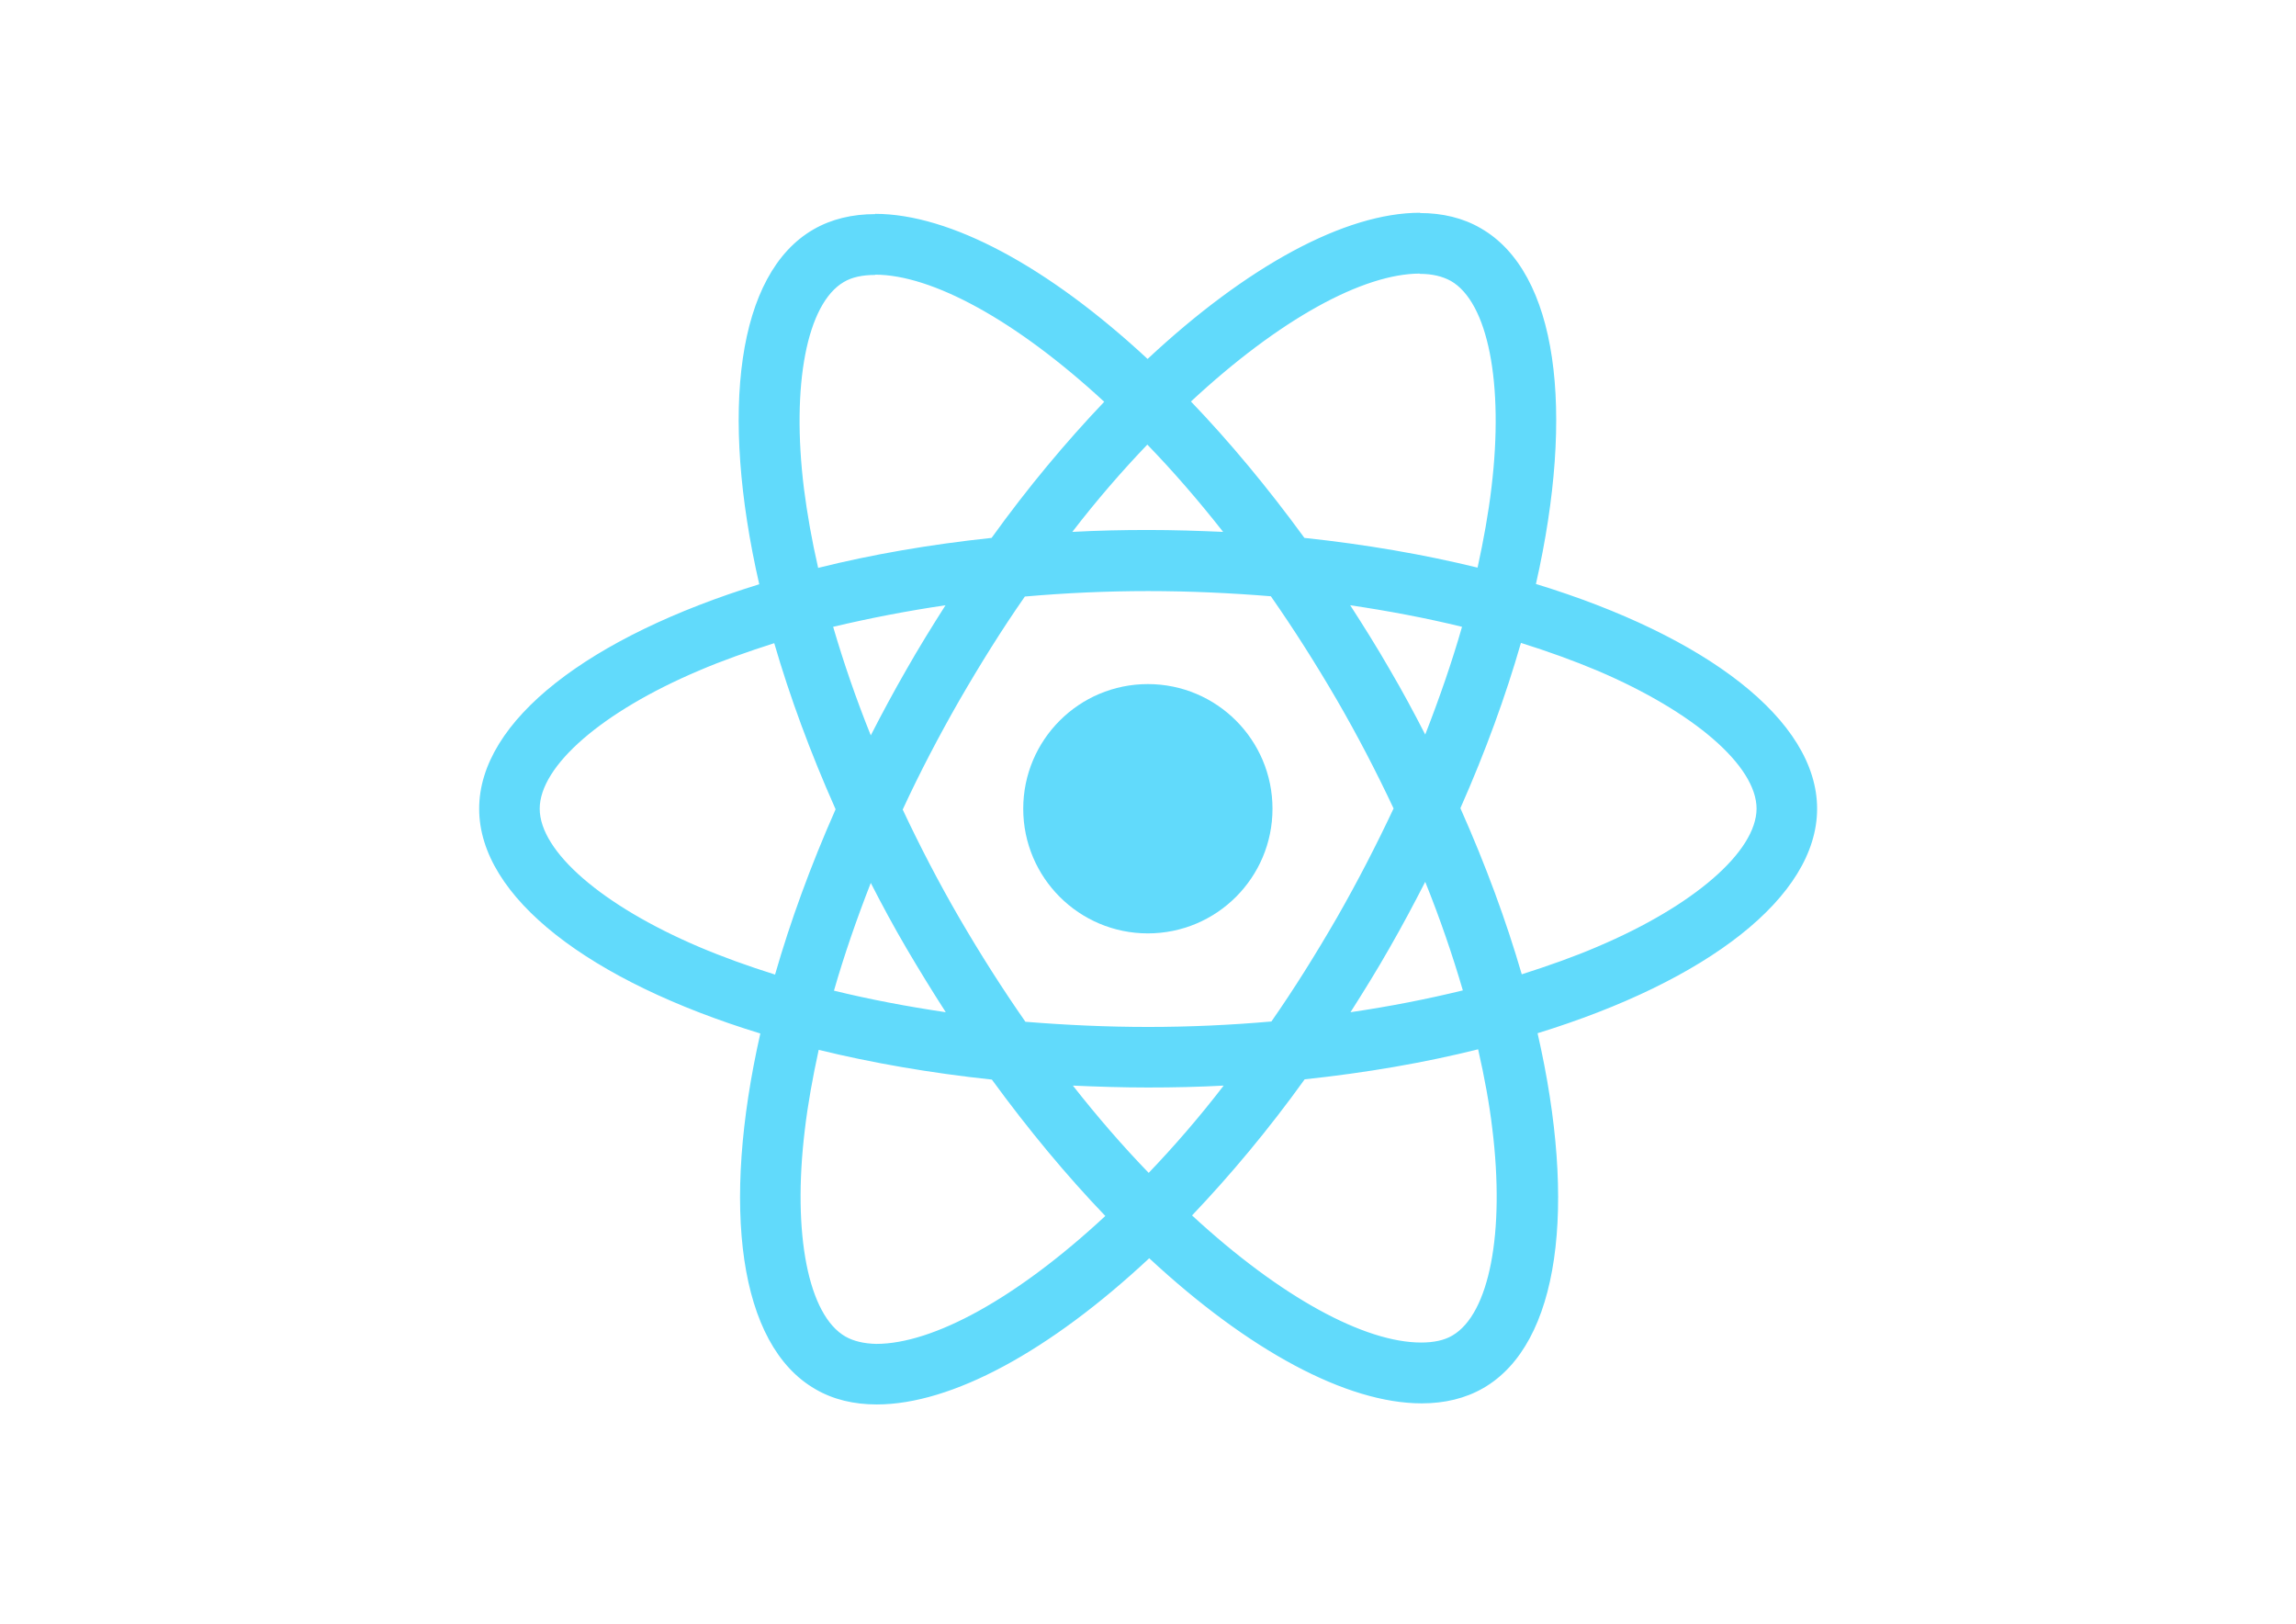
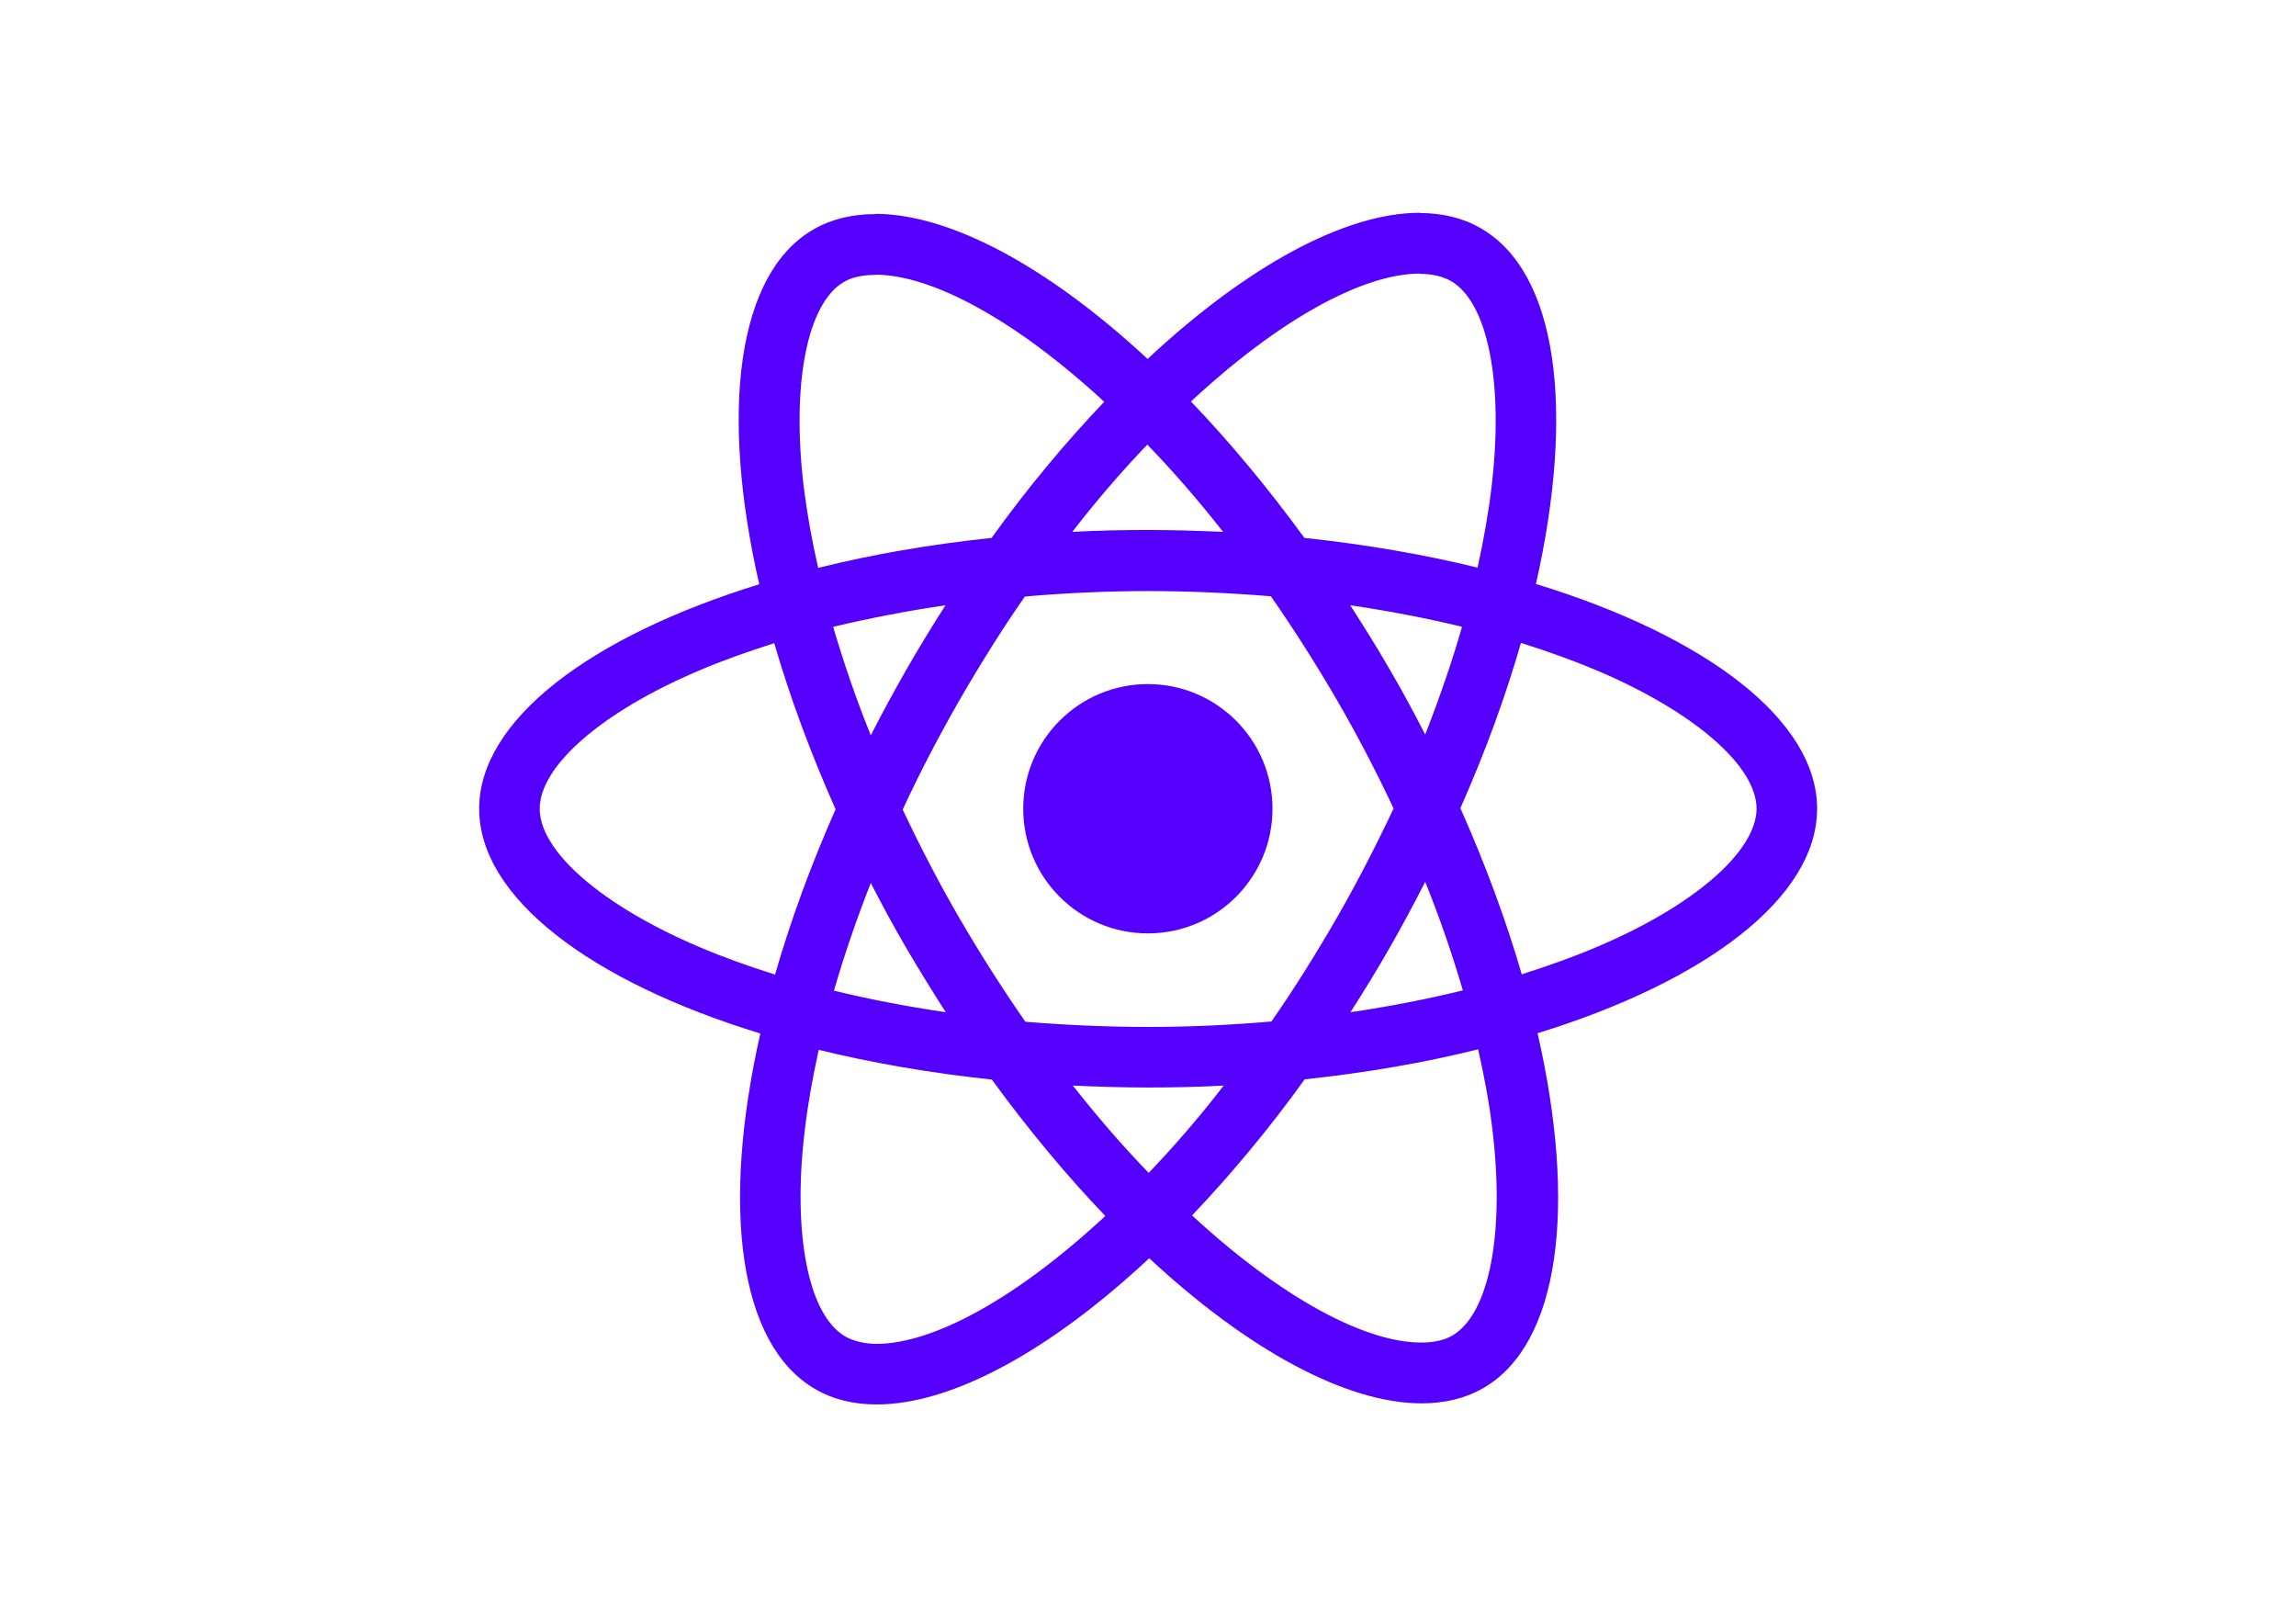
<svg xmlns="http://www.w3.org/2000/svg" viewBox="0 0 841.9 595.3">
-   <g fill="#61DAFB">
+   <g fill="#50f">
    <path d="M666.3 296.5c0-32.5-40.7-63.3-103.1-82.4 14.4-63.6 8-114.2-20.2-130.4-6.5-3.8-14.1-5.6-22.4-5.6v22.3c4.6 0 8.3.9 11.4 2.6 13.6 7.8 19.5 37.5 14.9 75.7-1.1 9.4-2.9 19.3-5.1 29.4-19.6-4.8-41-8.5-63.5-10.9-13.5-18.5-27.5-35.3-41.6-50 32.6-30.3 63.2-46.9 84-46.9V78c-27.5 0-63.5 19.6-99.9 53.6-36.4-33.8-72.4-53.2-99.9-53.2v22.3c20.7 0 51.4 16.5 84 46.6-14 14.7-28 31.4-41.3 49.9-22.6 2.4-44 6.1-63.6 11-2.3-10-4-19.7-5.2-29-4.7-38.2 1.1-67.9 14.6-75.8 3-1.8 6.9-2.6 11.5-2.6V78.5c-8.4 0-16 1.8-22.6 5.6-28.1 16.2-34.4 66.7-19.9 130.1-62.2 19.2-102.7 49.9-102.7 82.3 0 32.5 40.7 63.3 103.1 82.4-14.4 63.6-8 114.2 20.2 130.4 6.5 3.8 14.1 5.6 22.5 5.6 27.5 0 63.5-19.6 99.9-53.6 36.4 33.8 72.4 53.2 99.9 53.2 8.4 0 16-1.8 22.6-5.6 28.1-16.2 34.4-66.7 19.9-130.1 62-19.1 102.5-49.9 102.5-82.3zm-130.2-66.7c-3.7 12.9-8.3 26.2-13.5 39.5-4.1-8-8.4-16-13.1-24-4.6-8-9.5-15.8-14.4-23.4 14.2 2.1 27.9 4.7 41 7.9zm-45.8 106.5c-7.8 13.5-15.8 26.3-24.1 38.2-14.9 1.3-30 2-45.2 2-15.1 0-30.2-.7-45-1.9-8.3-11.9-16.4-24.6-24.2-38-7.6-13.1-14.5-26.4-20.8-39.8 6.2-13.4 13.2-26.8 20.7-39.9 7.8-13.5 15.8-26.3 24.1-38.2 14.9-1.3 30-2 45.2-2 15.1 0 30.2.7 45 1.9 8.3 11.9 16.4 24.6 24.2 38 7.6 13.1 14.5 26.4 20.8 39.8-6.3 13.4-13.2 26.8-20.7 39.9zm32.3-13c5.4 13.4 10 26.8 13.8 39.8-13.1 3.2-26.9 5.9-41.2 8 4.9-7.7 9.8-15.6 14.4-23.7 4.6-8 8.9-16.1 13-24.1zM421.2 430c-9.3-9.6-18.6-20.3-27.8-32 9 .4 18.2.7 27.5.7 9.4 0 18.7-.2 27.8-.7-9 11.7-18.3 22.4-27.5 32zm-74.4-58.9c-14.2-2.1-27.9-4.7-41-7.9 3.7-12.9 8.3-26.2 13.5-39.5 4.1 8 8.4 16 13.1 24 4.7 8 9.5 15.8 14.4 23.4zM420.7 163c9.3 9.6 18.6 20.3 27.8 32-9-.4-18.2-.7-27.5-.7-9.4 0-18.7.2-27.8.7 9-11.7 18.3-22.4 27.5-32zm-74 58.9c-4.9 7.7-9.8 15.6-14.4 23.7-4.6 8-8.9 16-13 24-5.4-13.4-10-26.8-13.8-39.8 13.1-3.1 26.9-5.8 41.2-7.9zm-90.5 125.2c-35.4-15.1-58.3-34.9-58.3-50.6 0-15.7 22.9-35.6 58.3-50.6 8.6-3.7 18-7 27.7-10.1 5.7 19.6 13.2 40 22.5 60.9-9.2 20.8-16.6 41.1-22.2 60.6-9.9-3.1-19.3-6.5-28-10.2zM310 490c-13.6-7.8-19.5-37.5-14.9-75.7 1.1-9.4 2.9-19.3 5.1-29.4 19.6 4.8 41 8.5 63.5 10.9 13.5 18.5 27.5 35.3 41.6 50-32.6 30.3-63.2 46.9-84 46.9-4.5-.1-8.3-1-11.3-2.7zm237.2-76.2c4.7 38.2-1.1 67.9-14.6 75.8-3 1.8-6.9 2.6-11.5 2.6-20.7 0-51.4-16.5-84-46.6 14-14.7 28-31.4 41.3-49.9 22.6-2.4 44-6.1 63.6-11 2.3 10.1 4.1 19.8 5.2 29.1zm38.5-66.7c-8.6 3.7-18 7-27.7 10.1-5.7-19.6-13.2-40-22.5-60.9 9.2-20.8 16.6-41.1 22.2-60.6 9.9 3.1 19.3 6.5 28.1 10.2 35.4 15.1 58.3 34.9 58.3 50.6-.1 15.7-23 35.6-58.4 50.6zM320.8 78.4z" />
    <circle cx="420.9" cy="296.5" r="45.7" />
    <path d="M520.5 78.1z" />
  </g>
</svg>
